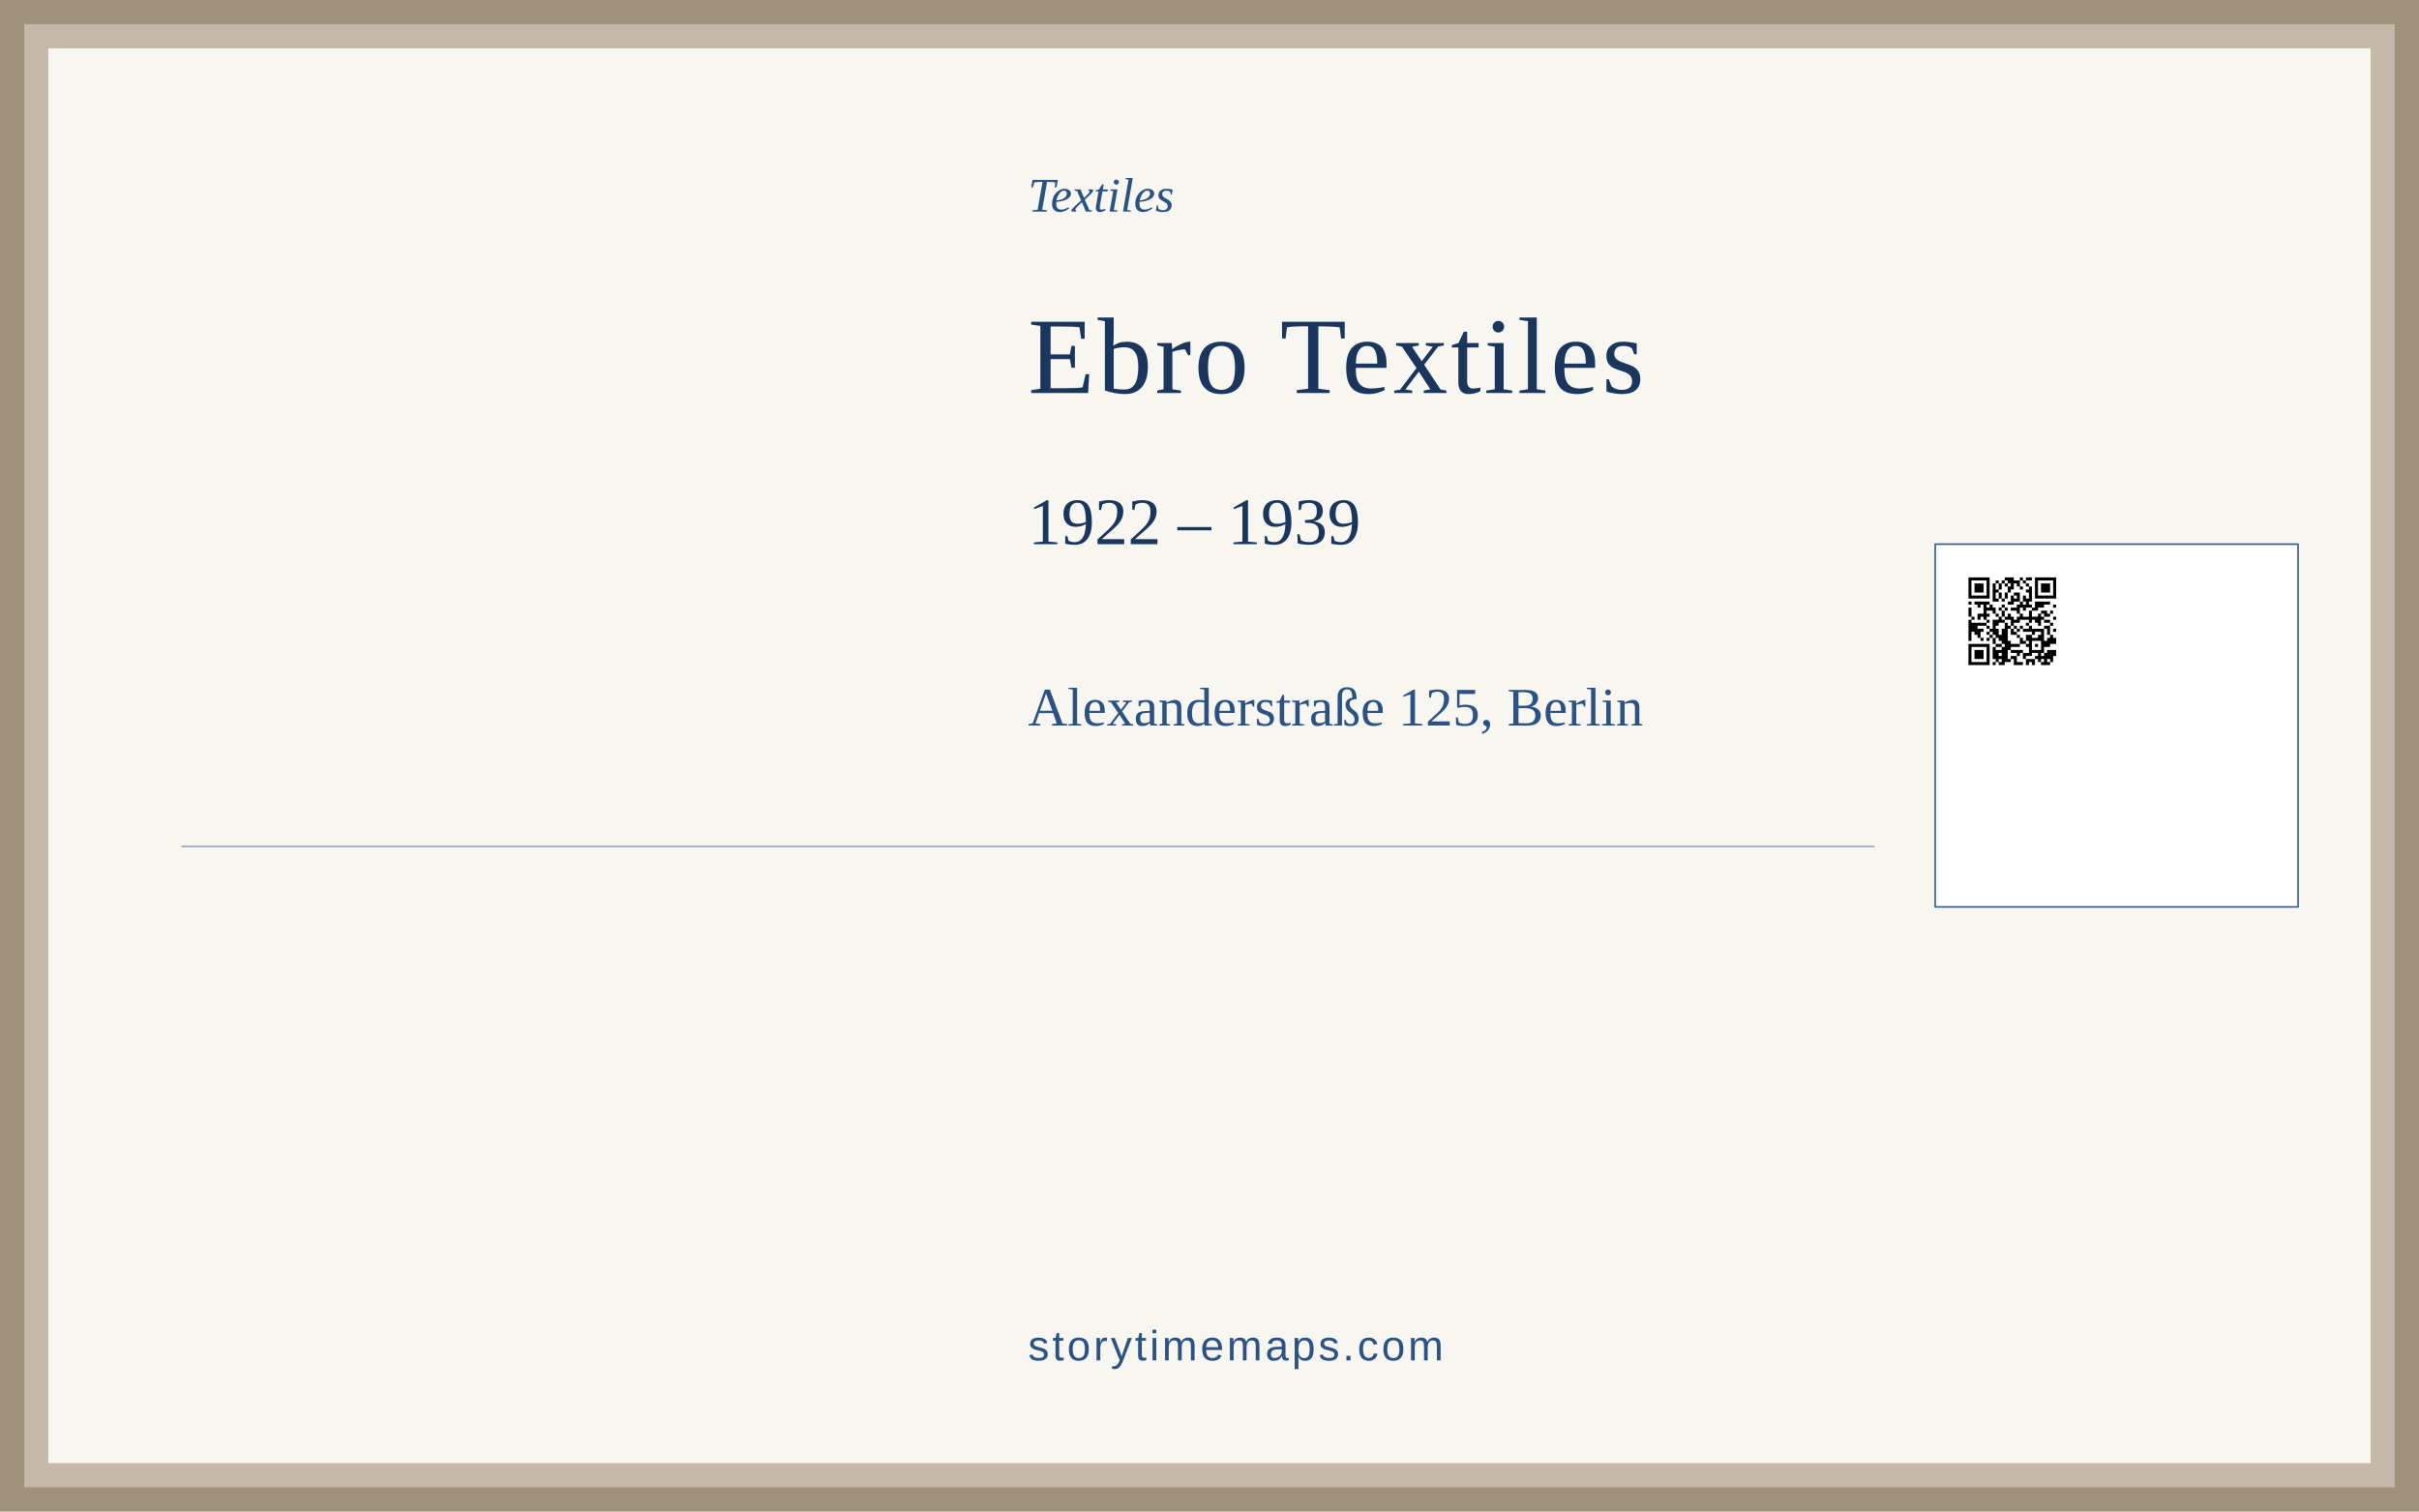
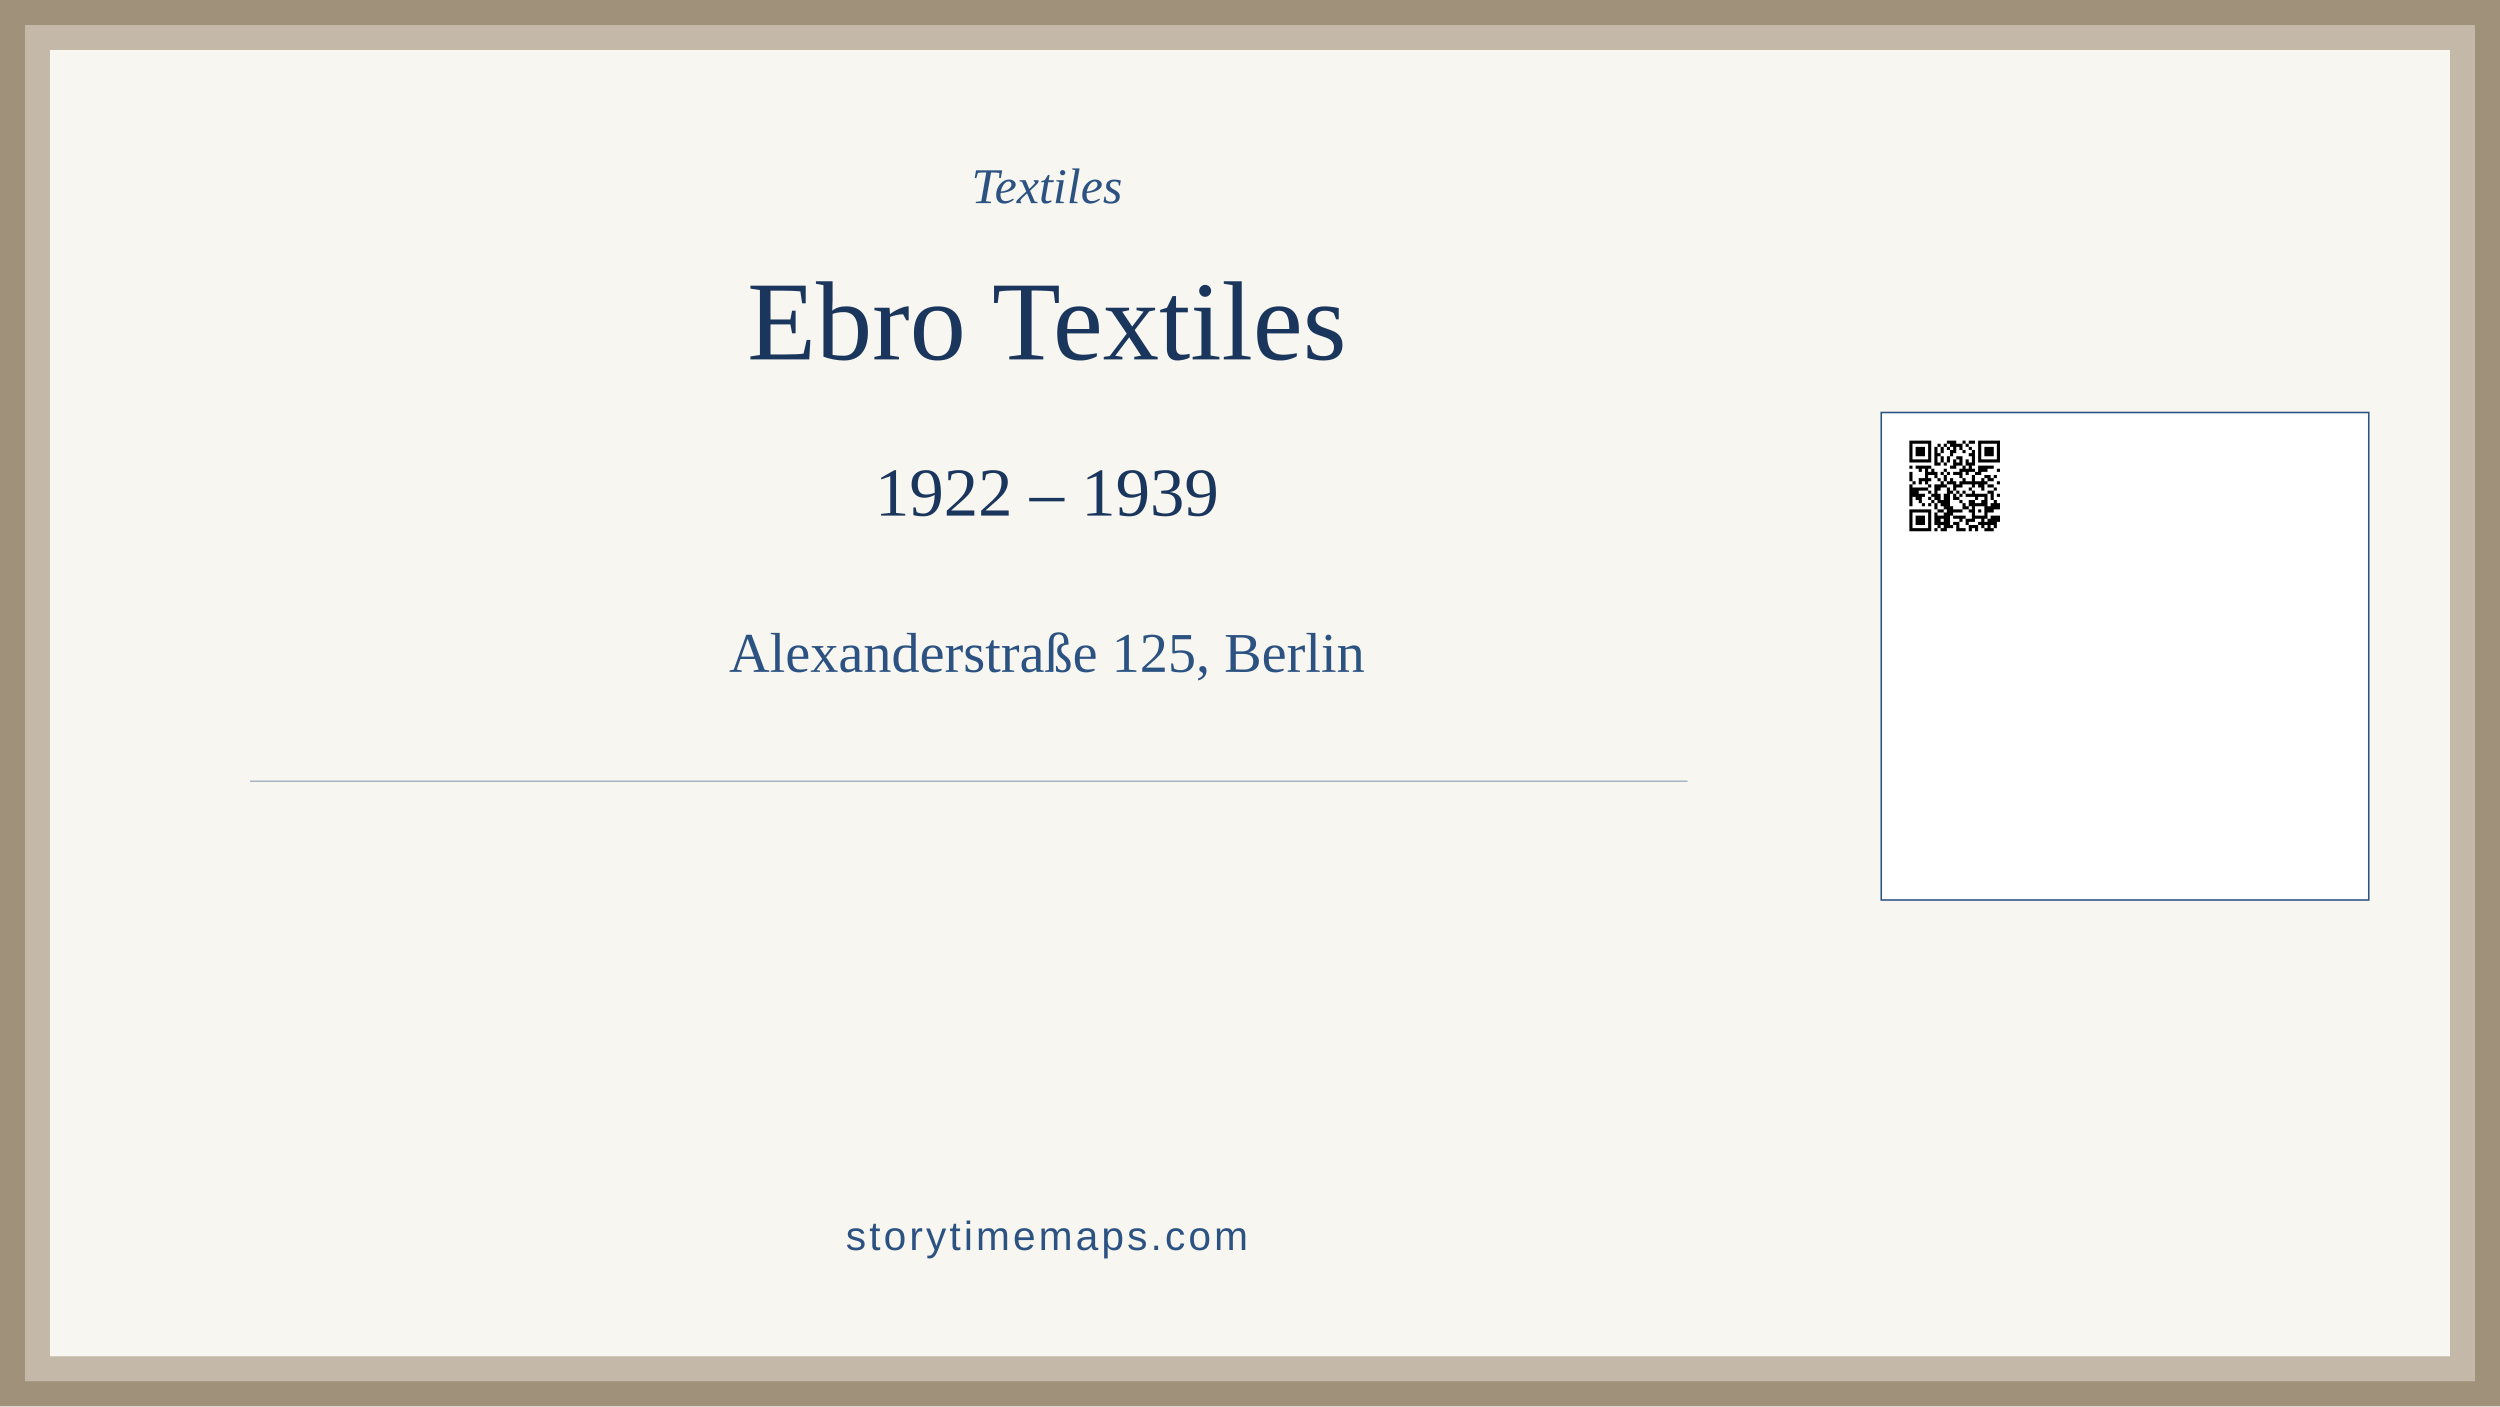
- <svg xmlns="http://www.w3.org/2000/svg" viewBox="0 0 800 500" width="800" height="500">
+ <svg xmlns="http://www.w3.org/2000/svg" viewBox="0 0 800 450" width="800" height="450">
  <defs>
    <style>
      .title { font-family: Georgia, 'Times New Roman', serif; font-weight: normal; }
      .text { font-family: Georgia, 'Times New Roman', serif; }
      .url { font-family: 'Helvetica Neue', Arial, sans-serif; }
    </style>
  </defs>
-   <rect width="800" height="500" fill="#a0917a" />
-   <rect x="8" y="8" width="784" height="484" fill="#c4b8a8" />
-   <rect x="16" y="16" width="768" height="468" fill="#f8f6f0" />
-   <text x="340" y="70" class="text" font-size="16" fill="#2c5282" font-style="italic">
+   <rect width="800" height="450" fill="#a0917a" />
+   <rect x="8" y="8" width="784" height="434" fill="#c4b8a8" />
+   <rect x="16" y="16" width="768" height="418" fill="#f8f6f0" />
+   <text x="335" y="65" text-anchor="middle" class="text" font-size="16" fill="#2c5282" font-style="italic">
    Textiles
  </text>
-   <text x="340" y="130" class="title" font-size="36" fill="#1a365d" font-weight="600" letter-spacing="1">
+   <text x="335" y="115" text-anchor="middle" class="title" font-size="36" fill="#1a365d" font-weight="600">
    Ebro Textiles
  </text>
-   <text x="340" y="180" class="text" font-size="22" fill="#1a365d">
+   <text x="335" y="165" text-anchor="middle" class="text" font-size="22" fill="#1a365d">
    1922 – 1939
  </text>
-   <text x="340" y="240" class="text" font-size="18" fill="#2c5282">
+   <text x="335" y="215" text-anchor="middle" class="text" font-size="18" fill="#2c5282">
    Alexanderstraße 125, Berlin
  </text>
-   <line x1="60" y1="280" x2="620" y2="280" stroke="#2c5282" stroke-width="0.5" opacity="0.5" />
-   <text x="340" y="450" class="url" font-size="14" fill="#2c5282" letter-spacing="1">
+   <line x1="80" y1="250" x2="540" y2="250" stroke="#2c5282" stroke-width="0.5" opacity="0.4" />
+   <text x="335" y="400" text-anchor="middle" class="url" font-size="13" fill="#2c5282" letter-spacing="1">
    storytimemaps.com
  </text>
-   <g transform="translate(650, 190)">
-     <rect x="-10" y="-10" width="120" height="120" fill="#ffffff" stroke="#2c5282" stroke-width="0.5" />
+   <g transform="translate(610, 140)">
+     <rect x="-8" y="-8" width="156" height="156" fill="#ffffff" stroke="#2c5282" stroke-width="0.5" />
    <g transform="translate(0, 0)">
      <path fill="#ffffff" d="M0 0h31v31H0z" />
      <path stroke="#000000" d="M1 1.5h7m5 0h3m2 0h1m1 0h2m1 0h7M1 2.5h1m5 0h1m2 0h1m1 0h1m1 0h4m1 0h1m3 0h1m5 0h1M1 3.5h1m1 0h3m1 0h1m1 0h1m1 0h1m1 0h1m1 0h1m1 0h1m2 0h1m2 0h1m1 0h3m1 0h1M1 4.5h1m1 0h3m1 0h1m1 0h1m1 0h1m2 0h2m2 0h1m2 0h1m1 0h1m1 0h3m1 0h1M1 5.5h1m1 0h3m1 0h1m1 0h2m3 0h1m5 0h2m1 0h1m1 0h3m1 0h1M1 6.5h1m5 0h1m1 0h1m1 0h1m1 0h1m2 0h2m3 0h1m1 0h1m5 0h1M1 7.5h7m1 0h1m1 0h1m1 0h1m1 0h1m1 0h1m1 0h1m1 0h1m1 0h7M9 8.5h2m1 0h1m2 0h3m1 0h3M1 9.5h1m1 0h5m6 0h2m2 0h1m1 0h1m2 0h5M4 10.5h1m1 0h1m1 0h1m3 0h1m4 0h5m1 0h3m3 0h1M1 11.5h1m4 0h4m1 0h1m1 0h1m1 0h3m1 0h1m2 0h2M1 12.5h1m4 0h1m2 0h1m2 0h1m4 0h1m3 0h1m3 0h2m1 0h1M1 13.5h1m2 0h4m2 0h1m1 0h1m1 0h1m3 0h1m2 0h1m2 0h1m1 0h2M2 14.5h1m1 0h1m1 0h1m4 0h1m1 0h3m1 0h9m3 0h1M1 15.5h1m5 0h1m1 0h4m2 0h3m3 0h1m1 0h2m1 0h2M1 16.5h6m2 0h2m2 0h1m1 0h1m4 0h1m3 0h1m3 0h1M1 17.5h3m3 0h1m1 0h1m3 0h2m1 0h1m1 0h1m2 0h1m4 0h2M1 18.5h5m2 0h3m1 0h2m1 0h1m1 0h1m1 0h7m1 0h1m1 0h1M1 19.5h1m1 0h2m2 0h1m1 0h2m1 0h2m1 0h2m5 0h1m2 0h1m1 0h1M1 20.5h1m2 0h1m3 0h1m1 0h4m3 0h1m2 0h2m2 0h2m2 0h1M1 21.5h1m3 0h1m1 0h1m1 0h1m1 0h3m4 0h1m1 0h6m1 0h3M9 22.5h1m2 0h3m3 0h2m1 0h1m3 0h5M1 23.5h7m2 0h2m1 0h5m2 0h2m1 0h1m1 0h3M1 24.5h1m5 0h1m1 0h1m2 0h3m6 0h1m3 0h1M1 25.5h1m1 0h3m1 0h1m1 0h5m1 0h4m2 0h5m1 0h3M1 26.5h1m1 0h3m1 0h1m1 0h2m1 0h2m3 0h1m1 0h3m2 0h1m1 0h4M1 27.5h1m1 0h3m1 0h1m1 0h5m1 0h2m2 0h1m3 0h6M1 28.5h1m5 0h1m2 0h1m1 0h3m1 0h1m3 0h3m1 0h1m1 0h1m1 0h1M1 29.5h7m1 0h1m1 0h2m3 0h3m1 0h1m1 0h1m2 0h3" />
    </g>
  </g>
</svg>
